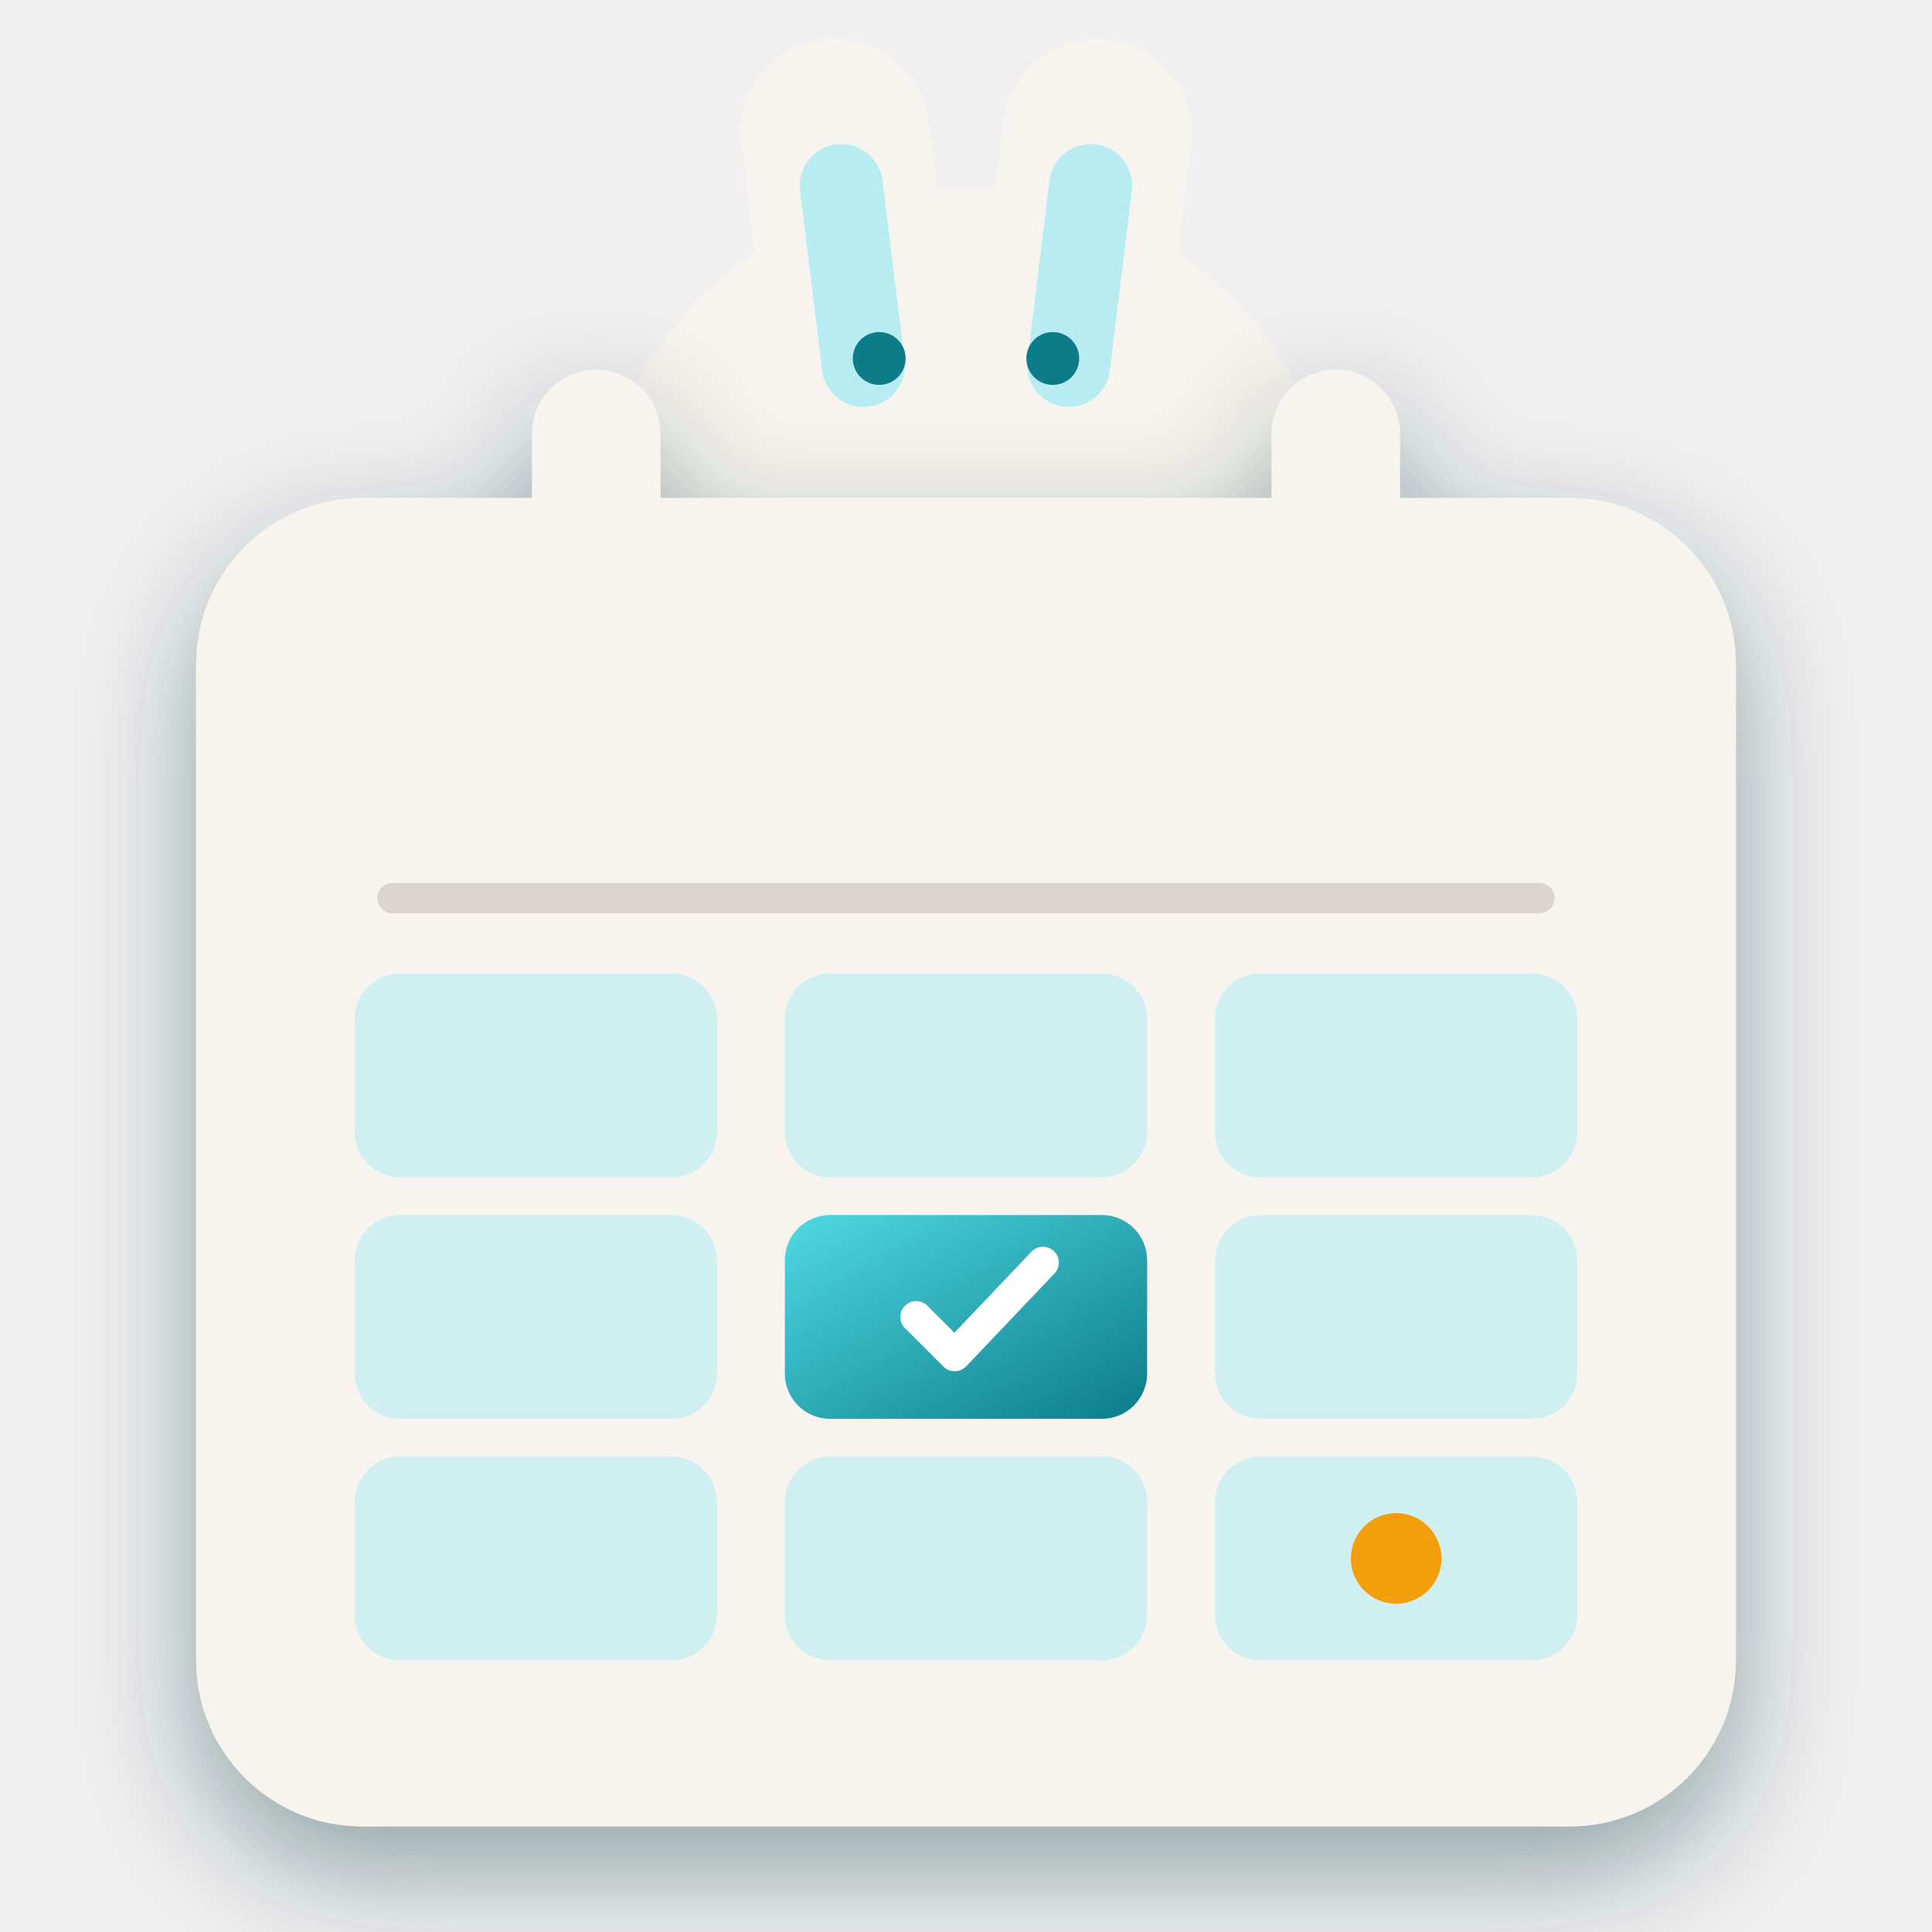
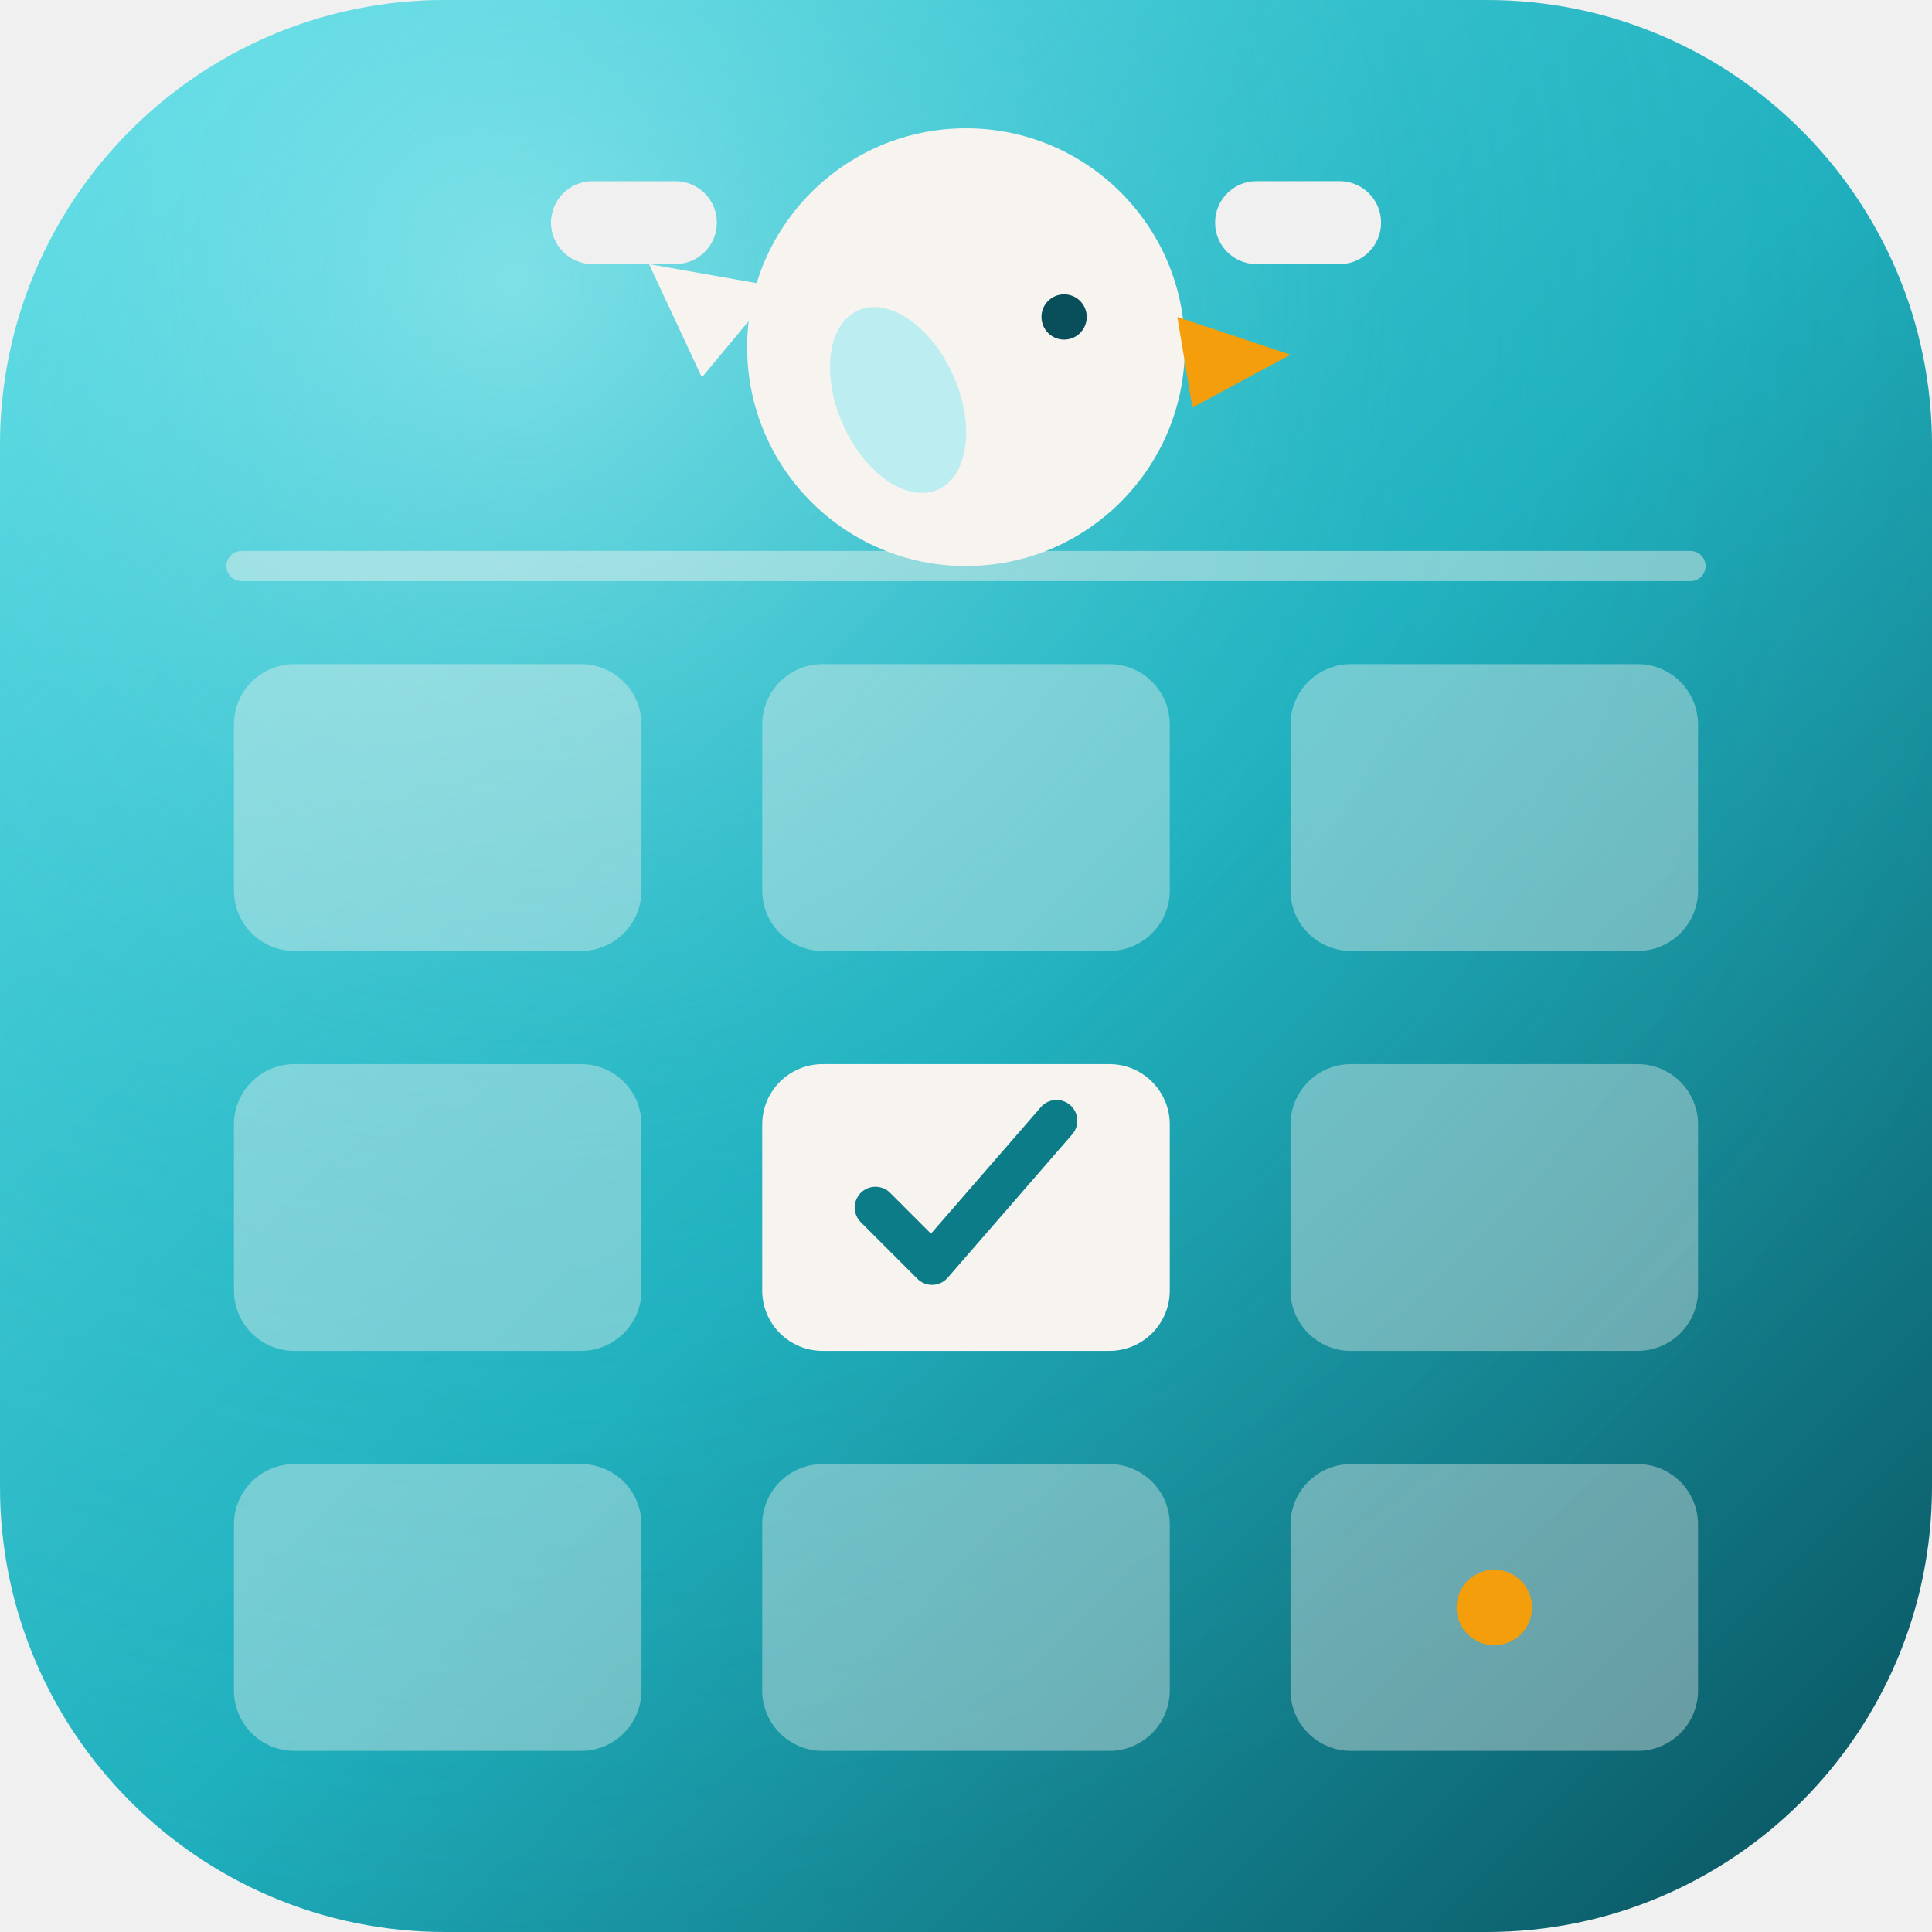
<svg xmlns="http://www.w3.org/2000/svg" viewBox="0 0 512 512" role="img" aria-labelledby="icon-title icon-desc">
  <defs>
-     <linearGradient id="today" x1="0" y1="0" x2="1" y2="1">
-       <stop offset="0" stop-color="#4FD9E4" />
-       <stop offset="1" stop-color="#0C7C89" />
+     <linearGradient id="page" x1="0" y1="0" x2="1" y2="1">
+       <stop offset="0" stop-color="#5FE0E8" />
+       <stop offset=".52" stop-color="#1FAFBD" />
+       <stop offset="1" stop-color="#084F5B" />
    </linearGradient>
-     <filter id="pageshadow" x="-20%" y="-20%" width="140%" height="150%">
-       <feDropShadow dx="0" dy="12" stdDeviation="16" flood-color="#04303A" flood-opacity=".4" />
-     </filter>
+     <radialGradient id="glow" cx=".27" cy=".15" r=".85">
+       <stop offset="0" stop-color="#C6F8FB" stop-opacity=".45" />
+       <stop offset=".55" stop-color="#33C6D4" stop-opacity=".12" />
+       <stop offset="1" stop-color="#33C6D4" stop-opacity="0" />
+     </radialGradient>
  </defs>
-   <g>
-     <g fill="#F7F4EF">
-       <rect x="201" y="10" width="50" height="128" rx="25" transform="rotate(-7 226 74)" />
-       <rect x="261" y="10" width="50" height="128" rx="25" transform="rotate(7 286 74)" />
-       <circle cx="256" cy="150" r="100" />
-     </g>
-     <rect x="215" y="38" width="22" height="70" rx="11" fill="#B6ECF2" transform="rotate(-7 226 74)" />
-     <rect x="275" y="38" width="22" height="70" rx="11" fill="#B6ECF2" transform="rotate(7 286 74)" />
-     <circle cx="233" cy="95" r="7" fill="#0C7C89" />
-     <circle cx="279" cy="95" r="7" fill="#0C7C89" />
+   <path fill-rule="evenodd" fill="url(#page)" d="M118 0H394A118 118 0 0 1 512 118V394A118 118 0 0 1 394 512H118A118 118 0 0 1 0 394V118A118 118 0 0 1 118 0ZM157 48h22a11 11 0 0 1 0 22h-22a11 11 0 0 1 0-22ZM333 48h22a11 11 0 0 1 0 22h-22a11 11 0 0 1 0-22Z" />
+   <path fill-rule="evenodd" fill="url(#glow)" d="M118 0H394A118 118 0 0 1 512 118V394A118 118 0 0 1 394 512H118A118 118 0 0 1 0 394V118A118 118 0 0 1 118 0ZM157 48h22a11 11 0 0 1 0 22h-22a11 11 0 0 1 0-22ZM333 48h22a11 11 0 0 1 0 22h-22a11 11 0 0 1 0-22Z" />
+   <path d="M64 150h384" stroke="#F7F4EF" stroke-opacity=".45" stroke-width="8" stroke-linecap="round" />
+   <path d="M206 76l-34-6 14 30z" fill="#F7F4EF" />
+   <circle cx="256" cy="92" r="58" fill="#F7F4EF" />
+   <ellipse cx="238" cy="106" rx="16" ry="26" transform="rotate(-24 238 106)" fill="#B6ECF2" fill-opacity=".9" />
+   <circle cx="282" cy="84" r="6" fill="#084F5B" />
+   <path d="M312 84l30 10-26 14z" fill="#F59E0B" />
+   <g fill="#F7F4EF" fill-opacity=".38">
+     <rect x="62" y="176" width="108" height="76" rx="16" />
+     <rect x="202" y="176" width="108" height="76" rx="16" />
+     <rect x="342" y="176" width="108" height="76" rx="16" />
+     <rect x="62" y="282" width="108" height="76" rx="16" />
+     <rect x="342" y="282" width="108" height="76" rx="16" />
+     <rect x="62" y="388" width="108" height="76" rx="16" />
+     <rect x="202" y="388" width="108" height="76" rx="16" />
+     <rect x="342" y="388" width="108" height="76" rx="16" />
  </g>
-   <g filter="url(#pageshadow)">
-     <rect x="141" y="98" width="34" height="70" rx="17" fill="#F7F4EF" />
-     <rect x="337" y="98" width="34" height="70" rx="17" fill="#F7F4EF" />
-     <rect x="52" y="132" width="408" height="352" rx="44" fill="#F7F4EF" />
-   </g>
-   <path d="M104 238h304" stroke="#DAD5CE" stroke-width="8" stroke-linecap="round" />
-   <g fill="#B6ECF2" fill-opacity=".62">
-     <rect x="94" y="258" width="96" height="54" rx="12" />
-     <rect x="208" y="258" width="96" height="54" rx="12" />
-     <rect x="322" y="258" width="96" height="54" rx="12" />
-     <rect x="94" y="322" width="96" height="54" rx="12" />
-     <rect x="322" y="322" width="96" height="54" rx="12" />
-     <rect x="94" y="386" width="96" height="54" rx="12" />
-     <rect x="208" y="386" width="96" height="54" rx="12" />
-     <rect x="322" y="386" width="96" height="54" rx="12" />
-   </g>
-   <rect x="208" y="322" width="96" height="54" rx="12" fill="url(#today)" />
-   <path d="m242.8 349 10.2 10.2L276.4 334.6" fill="none" stroke="#FFFFFF" stroke-width="8.4" stroke-linecap="round" stroke-linejoin="round" />
-   <circle cx="370" cy="413" r="12" fill="#F59E0B" />
+   <rect x="202" y="282" width="108" height="76" rx="16" fill="#F7F4EF" />
+   <path d="M232 320l15 15 33-38" fill="none" stroke="#0C7C89" stroke-width="11" stroke-linecap="round" stroke-linejoin="round" />
+   <circle cx="396" cy="426" r="10" fill="#F59E0B" />
</svg>
